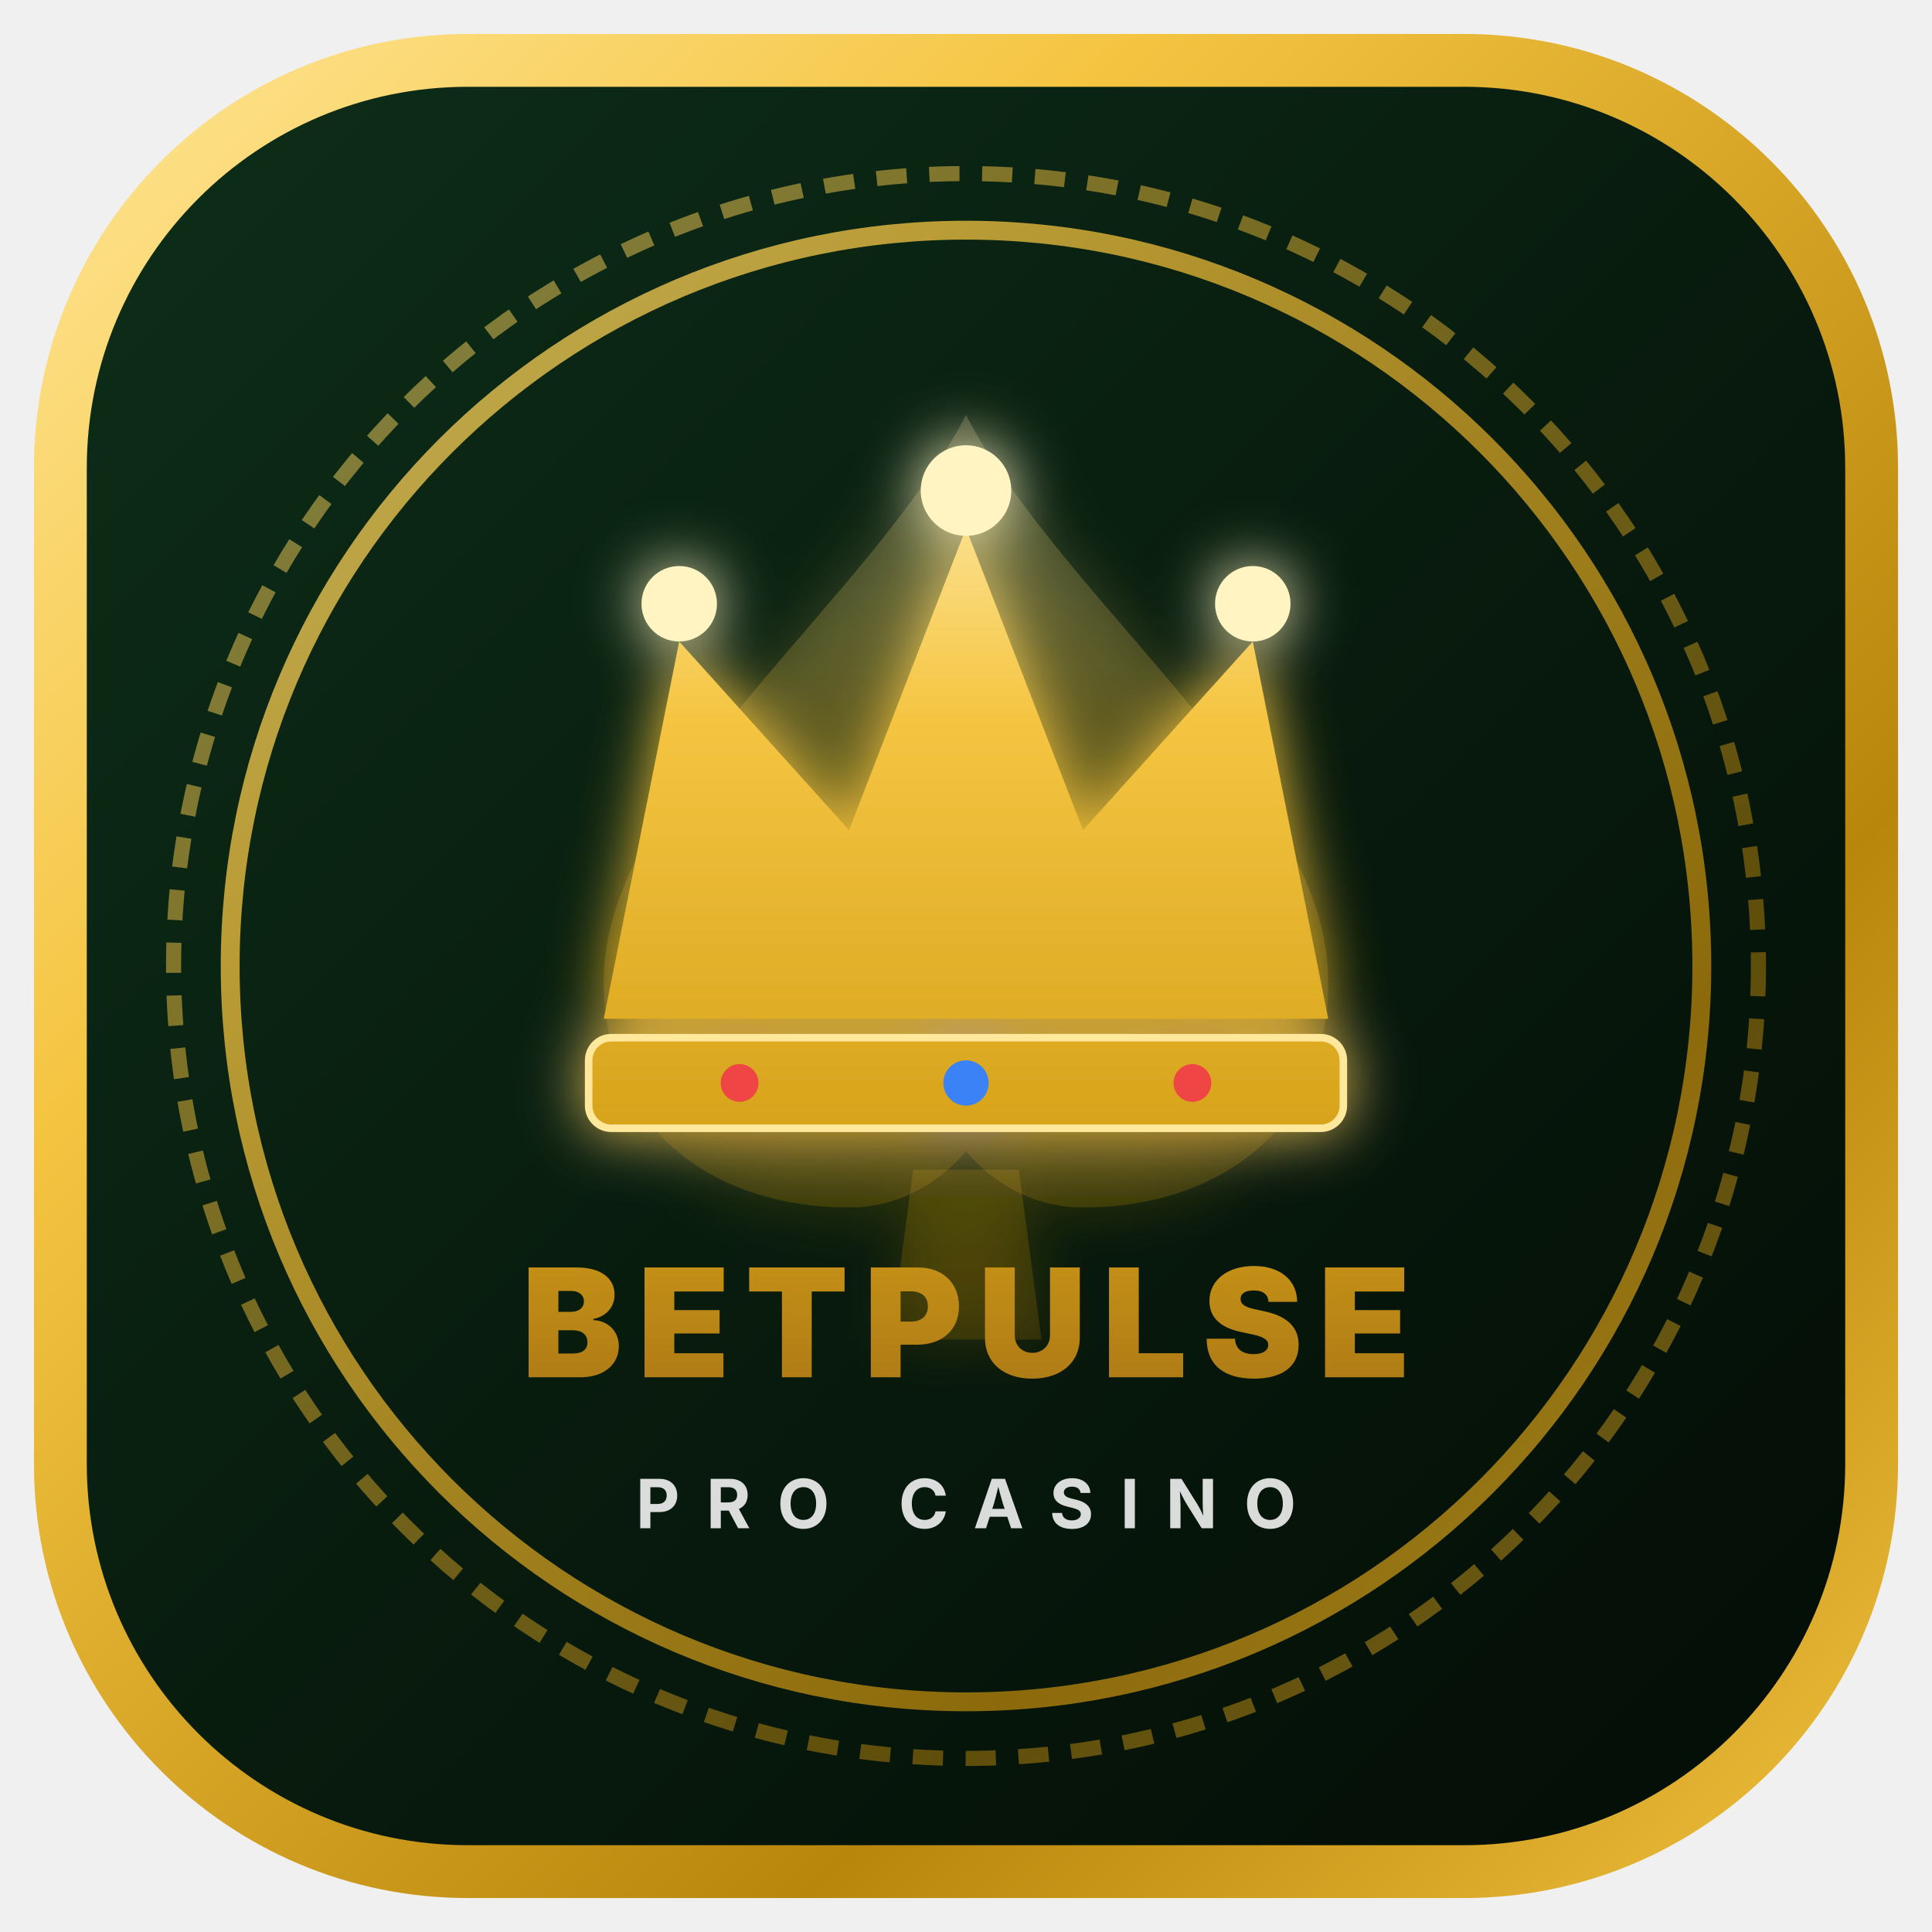
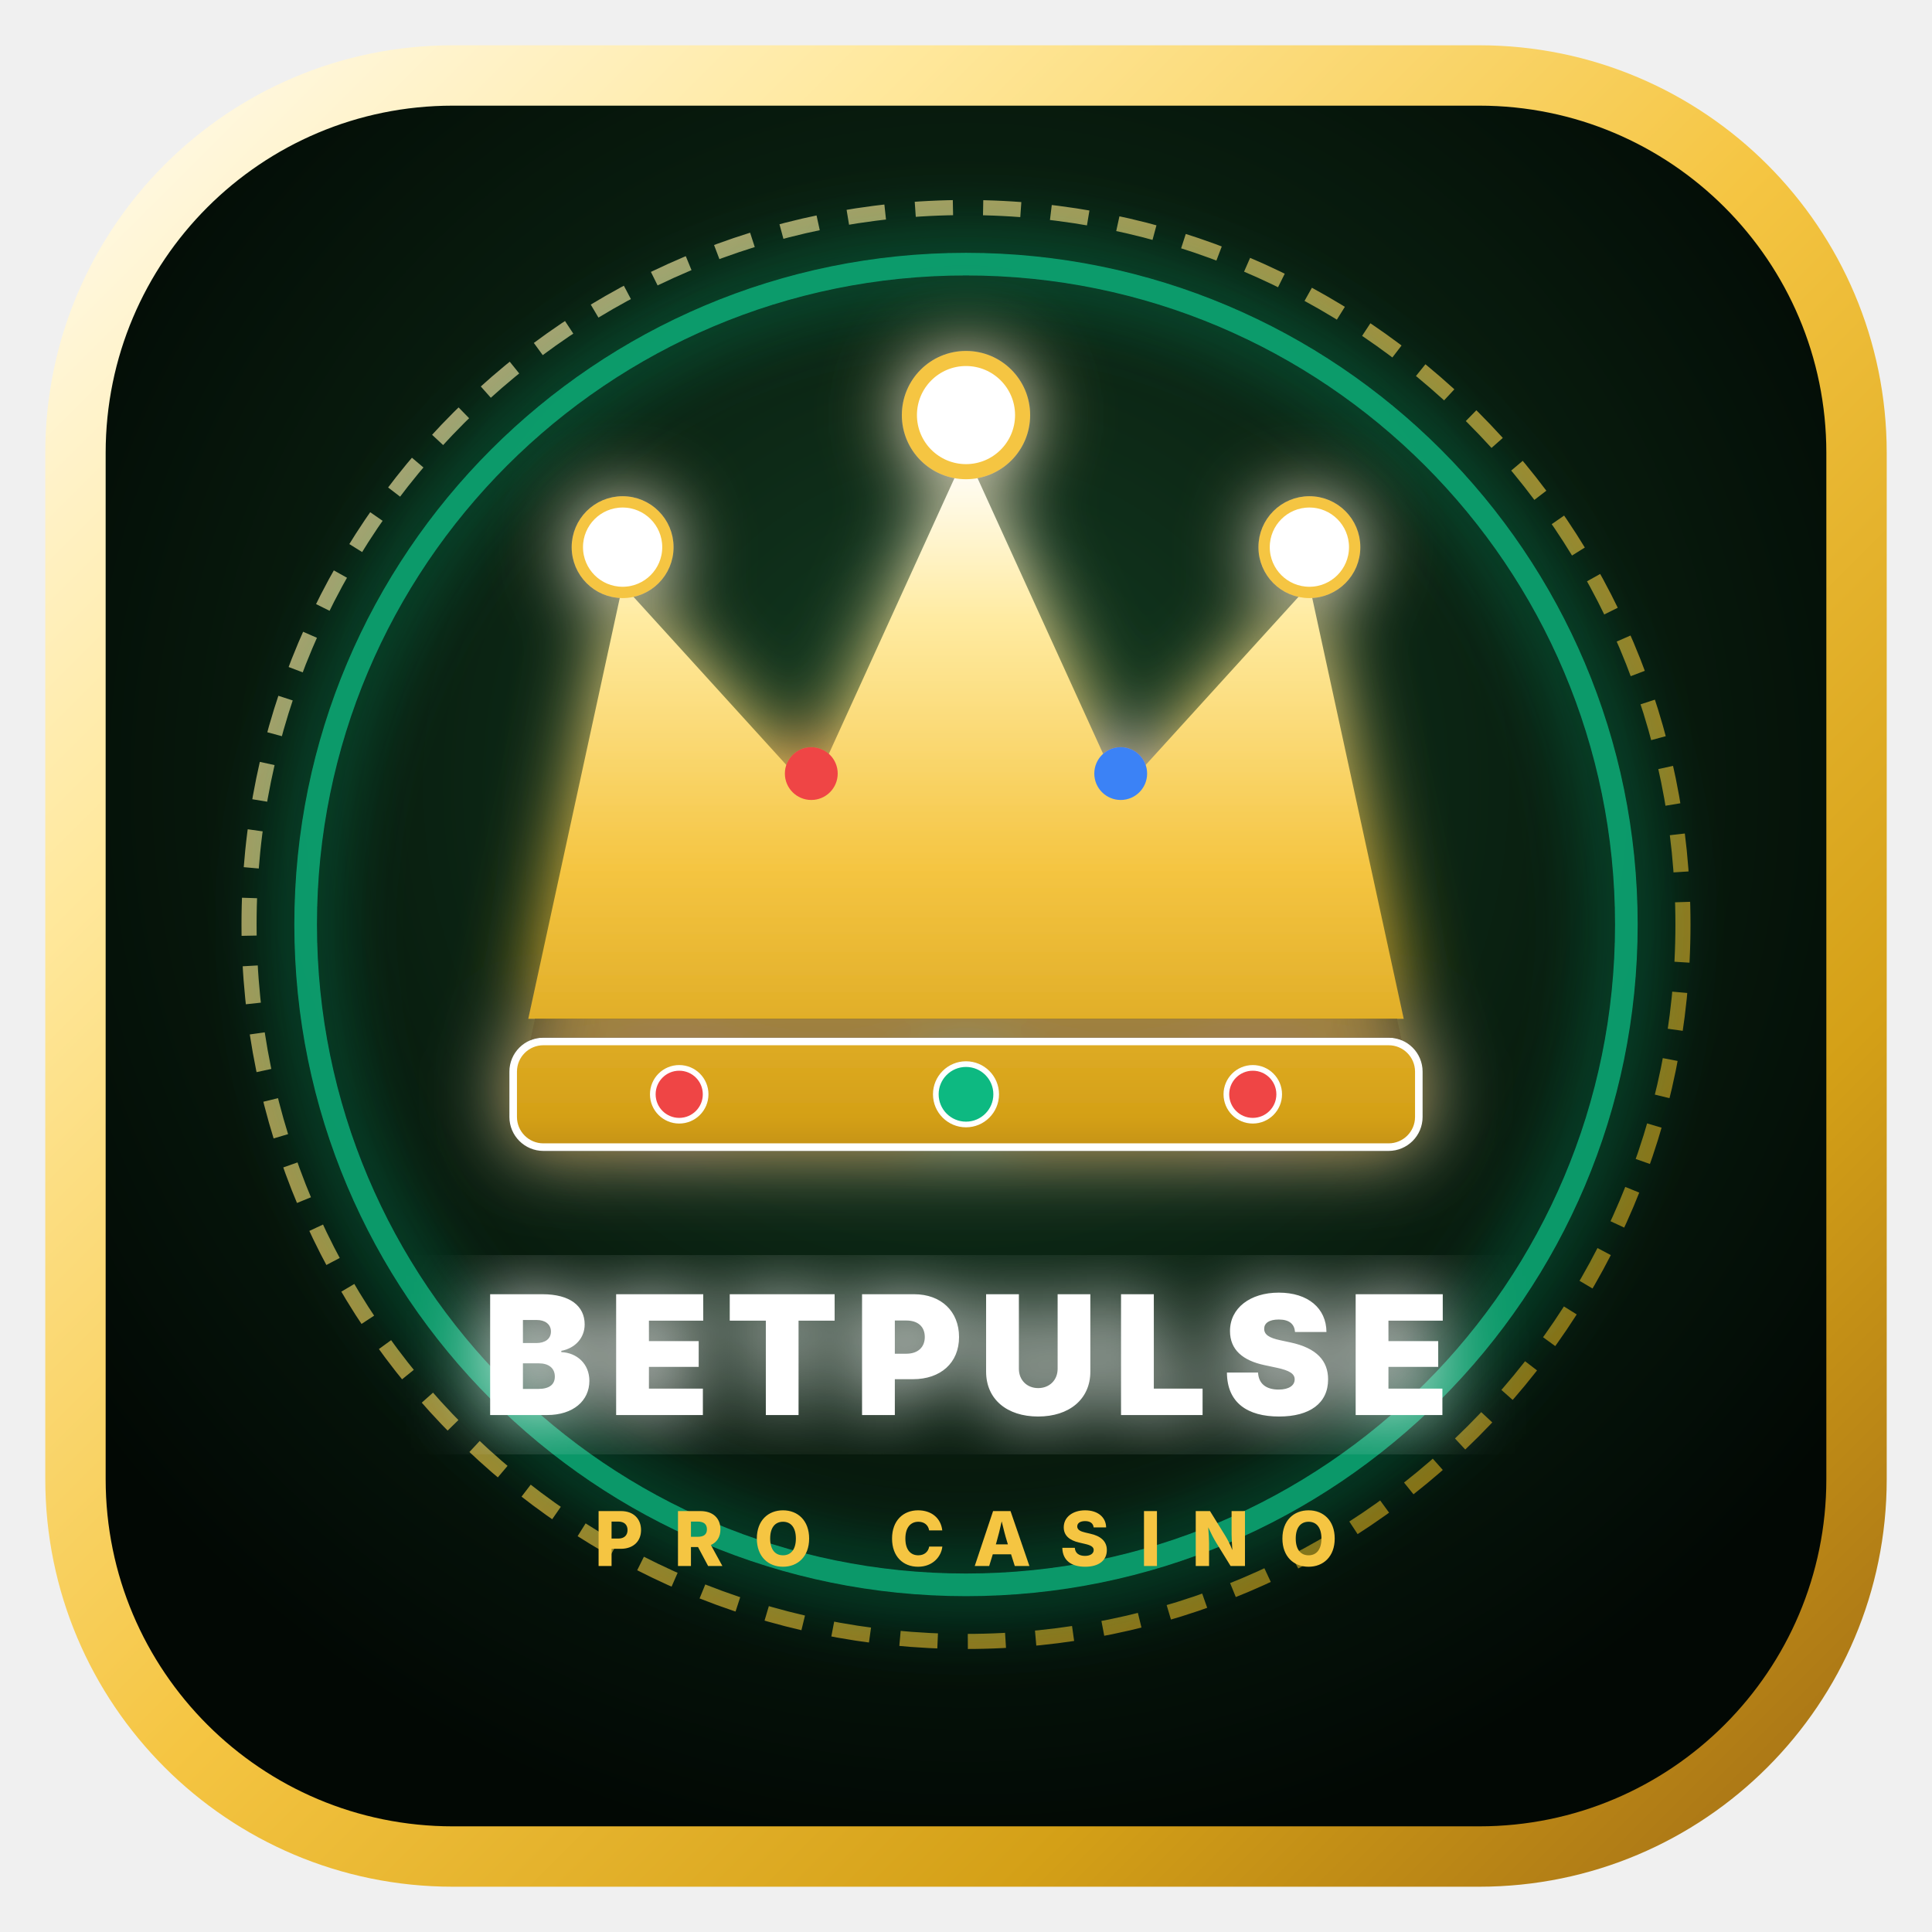
<svg xmlns="http://www.w3.org/2000/svg" width="512" height="512" viewBox="0 0 512 512" fill="none">
  <defs>
-     <linearGradient id="bgGrad" x1="0" y1="0" x2="512" y2="512" gradientUnits="userSpaceOnUse">
-       <stop offset="0%" stop-color="#0e301a" />
-       <stop offset="50%" stop-color="#081c0e" />
-       <stop offset="100%" stop-color="#030b05" />
-     </linearGradient>
+     <radialGradient id="bgGrad" cx="50%" cy="40%" r="60%">
+       <stop offset="0%" stop-color="#143d23" />
+       <stop offset="60%" stop-color="#081c0e" />
+       <stop offset="100%" stop-color="#020804" />
+     </radialGradient>
    <linearGradient id="goldBorder" x1="0" y1="0" x2="512" y2="512" gradientUnits="userSpaceOnUse">
-       <stop offset="0%" stop-color="#ffe89c" />
-       <stop offset="30%" stop-color="#f5c542" />
-       <stop offset="70%" stop-color="#b8860b" />
-       <stop offset="100%" stop-color="#f5c542" />
-     </linearGradient>
-     <linearGradient id="goldEmblem" x1="0" y1="100" x2="0" y2="400" gradientUnits="userSpaceOnUse">
-       <stop offset="0%" stop-color="#fff4c2" />
-       <stop offset="30%" stop-color="#f5c542" />
-       <stop offset="70%" stop-color="#d4a017" />
+       <stop offset="0%" stop-color="#ffffff" />
+       <stop offset="25%" stop-color="#ffe89c" />
+       <stop offset="50%" stop-color="#f5c542" />
+       <stop offset="75%" stop-color="#d4a017" />
      <stop offset="100%" stop-color="#996515" />
    </linearGradient>
-     <filter id="goldGlow" x="-20%" y="-20%" width="140%" height="140%">
-       <feGaussianBlur stdDeviation="8" result="blur" />
+     <linearGradient id="crownGold" x1="0" y1="120" x2="0" y2="340" gradientUnits="userSpaceOnUse">
+       <stop offset="0%" stop-color="#ffffff" />
+       <stop offset="20%" stop-color="#ffeba1" />
+       <stop offset="50%" stop-color="#f5c542" />
+       <stop offset="80%" stop-color="#d4a017" />
+       <stop offset="100%" stop-color="#85580c" />
+     </linearGradient>
+     <filter id="neonGlow" x="-30%" y="-30%" width="160%" height="160%">
+       <feGaussianBlur stdDeviation="10" result="blur" />
      <feComposite in="SourceGraphic" in2="blur" operator="over" />
    </filter>
  </defs>
-   <rect x="16" y="16" width="480" height="480" rx="108" fill="url(#bgGrad)" stroke="url(#goldBorder)" stroke-width="14" />
-   <circle cx="256" cy="256" r="210" stroke="url(#goldBorder)" stroke-width="4" stroke-dasharray="8 6" opacity="0.5" />
-   <circle cx="256" cy="256" r="195" stroke="url(#goldBorder)" stroke-width="5" opacity="0.75" />
-   <g filter="url(#goldGlow)">
-     <path d="M256 110 C230 160 160 210 160 260 C160 300 190 320 225 320 C245 320 256 305 256 305 C256 305 267 320 287 320 C322 320 352 300 352 260 C352 210 282 160 256 110 Z" fill="url(#goldEmblem)" opacity="0.2" />
-     <path d="M242 310 L270 310 L276 355 L236 355 Z" fill="url(#goldEmblem)" opacity="0.2" />
-     <path d="M160 270 L180 170 L225 220 L256 140 L287 220 L332 170 L352 270 Z" fill="url(#goldEmblem)" />
-     <circle cx="180" cy="160" r="10" fill="#fff4c2" />
-     <circle cx="256" cy="130" r="12" fill="#fff4c2" />
-     <circle cx="332" cy="160" r="10" fill="#fff4c2" />
-     <rect x="156" y="275" width="200" height="24" rx="6" fill="url(#goldEmblem)" stroke="#ffe89c" stroke-width="2" />
-     <circle cx="196" cy="287" r="5" fill="#ef4444" />
-     <circle cx="256" cy="287" r="6" fill="#3b82f6" />
-     <circle cx="316" cy="287" r="5" fill="#ef4444" />
+   <rect x="20" y="20" width="472" height="472" rx="100" fill="url(#bgGrad)" stroke="url(#goldBorder)" stroke-width="16" />
+   <circle cx="256" cy="245" r="190" stroke="url(#goldBorder)" stroke-width="4" stroke-dasharray="10 8" opacity="0.65" />
+   <circle cx="256" cy="245" r="175" stroke="#10b981" stroke-width="6" opacity="0.8" filter="url(#neonGlow)" />
+   <g filter="url(#neonGlow)">
+     <path d="M140 270 L165 155 L215 210 L256 120 L297 210 L347 155 L372 270 Z" fill="#000000" opacity="0.4" transform="translate(0, 8)" />
+     <path d="M140 270 L165 155 L215 210 L256 120 L297 210 L347 155 L372 270 Z" fill="url(#crownGold)" />
+     <circle cx="165" cy="145" r="12" fill="#ffffff" stroke="#f5c542" stroke-width="3" />
+     <circle cx="256" cy="110" r="15" fill="#ffffff" stroke="#f5c542" stroke-width="4" />
+     <circle cx="347" cy="145" r="12" fill="#ffffff" stroke="#f5c542" stroke-width="3" />
+     <circle cx="215" cy="205" r="7" fill="#ef4444" />
+     <circle cx="297" cy="205" r="7" fill="#3b82f6" />
+     <rect x="136" y="276" width="240" height="28" rx="8" fill="url(#crownGold)" stroke="#ffffff" stroke-width="2" />
+     <circle cx="180" cy="290" r="7" fill="#ef4444" stroke="#ffffff" stroke-width="1.5" />
+     <circle cx="256" cy="290" r="8" fill="#10b981" stroke="#ffffff" stroke-width="1.5" />
+     <circle cx="332" cy="290" r="7" fill="#ef4444" stroke="#ffffff" stroke-width="1.5" />
  </g>
-   <text x="256" y="365" font-family="'Inter', system-ui, sans-serif" font-weight="900" font-size="40" fill="url(#goldEmblem)" text-anchor="middle" letter-spacing="4">BETPULSE</text>
-   <text x="256" y="405" font-family="'Inter', system-ui, sans-serif" font-weight="700" font-size="18" fill="#ffffff" opacity="0.85" text-anchor="middle" letter-spacing="7">PRO CASINO</text>
+   <text x="256" y="375" font-family="'Inter', system-ui, sans-serif" font-weight="900" font-size="44" fill="#ffffff" text-anchor="middle" letter-spacing="4" filter="url(#neonGlow)">BETPULSE</text>
+   <text x="256" y="415" font-family="'Inter', system-ui, sans-serif" font-weight="800" font-size="20" fill="#f5c542" text-anchor="middle" letter-spacing="8">PRO CASINO</text>
</svg>
